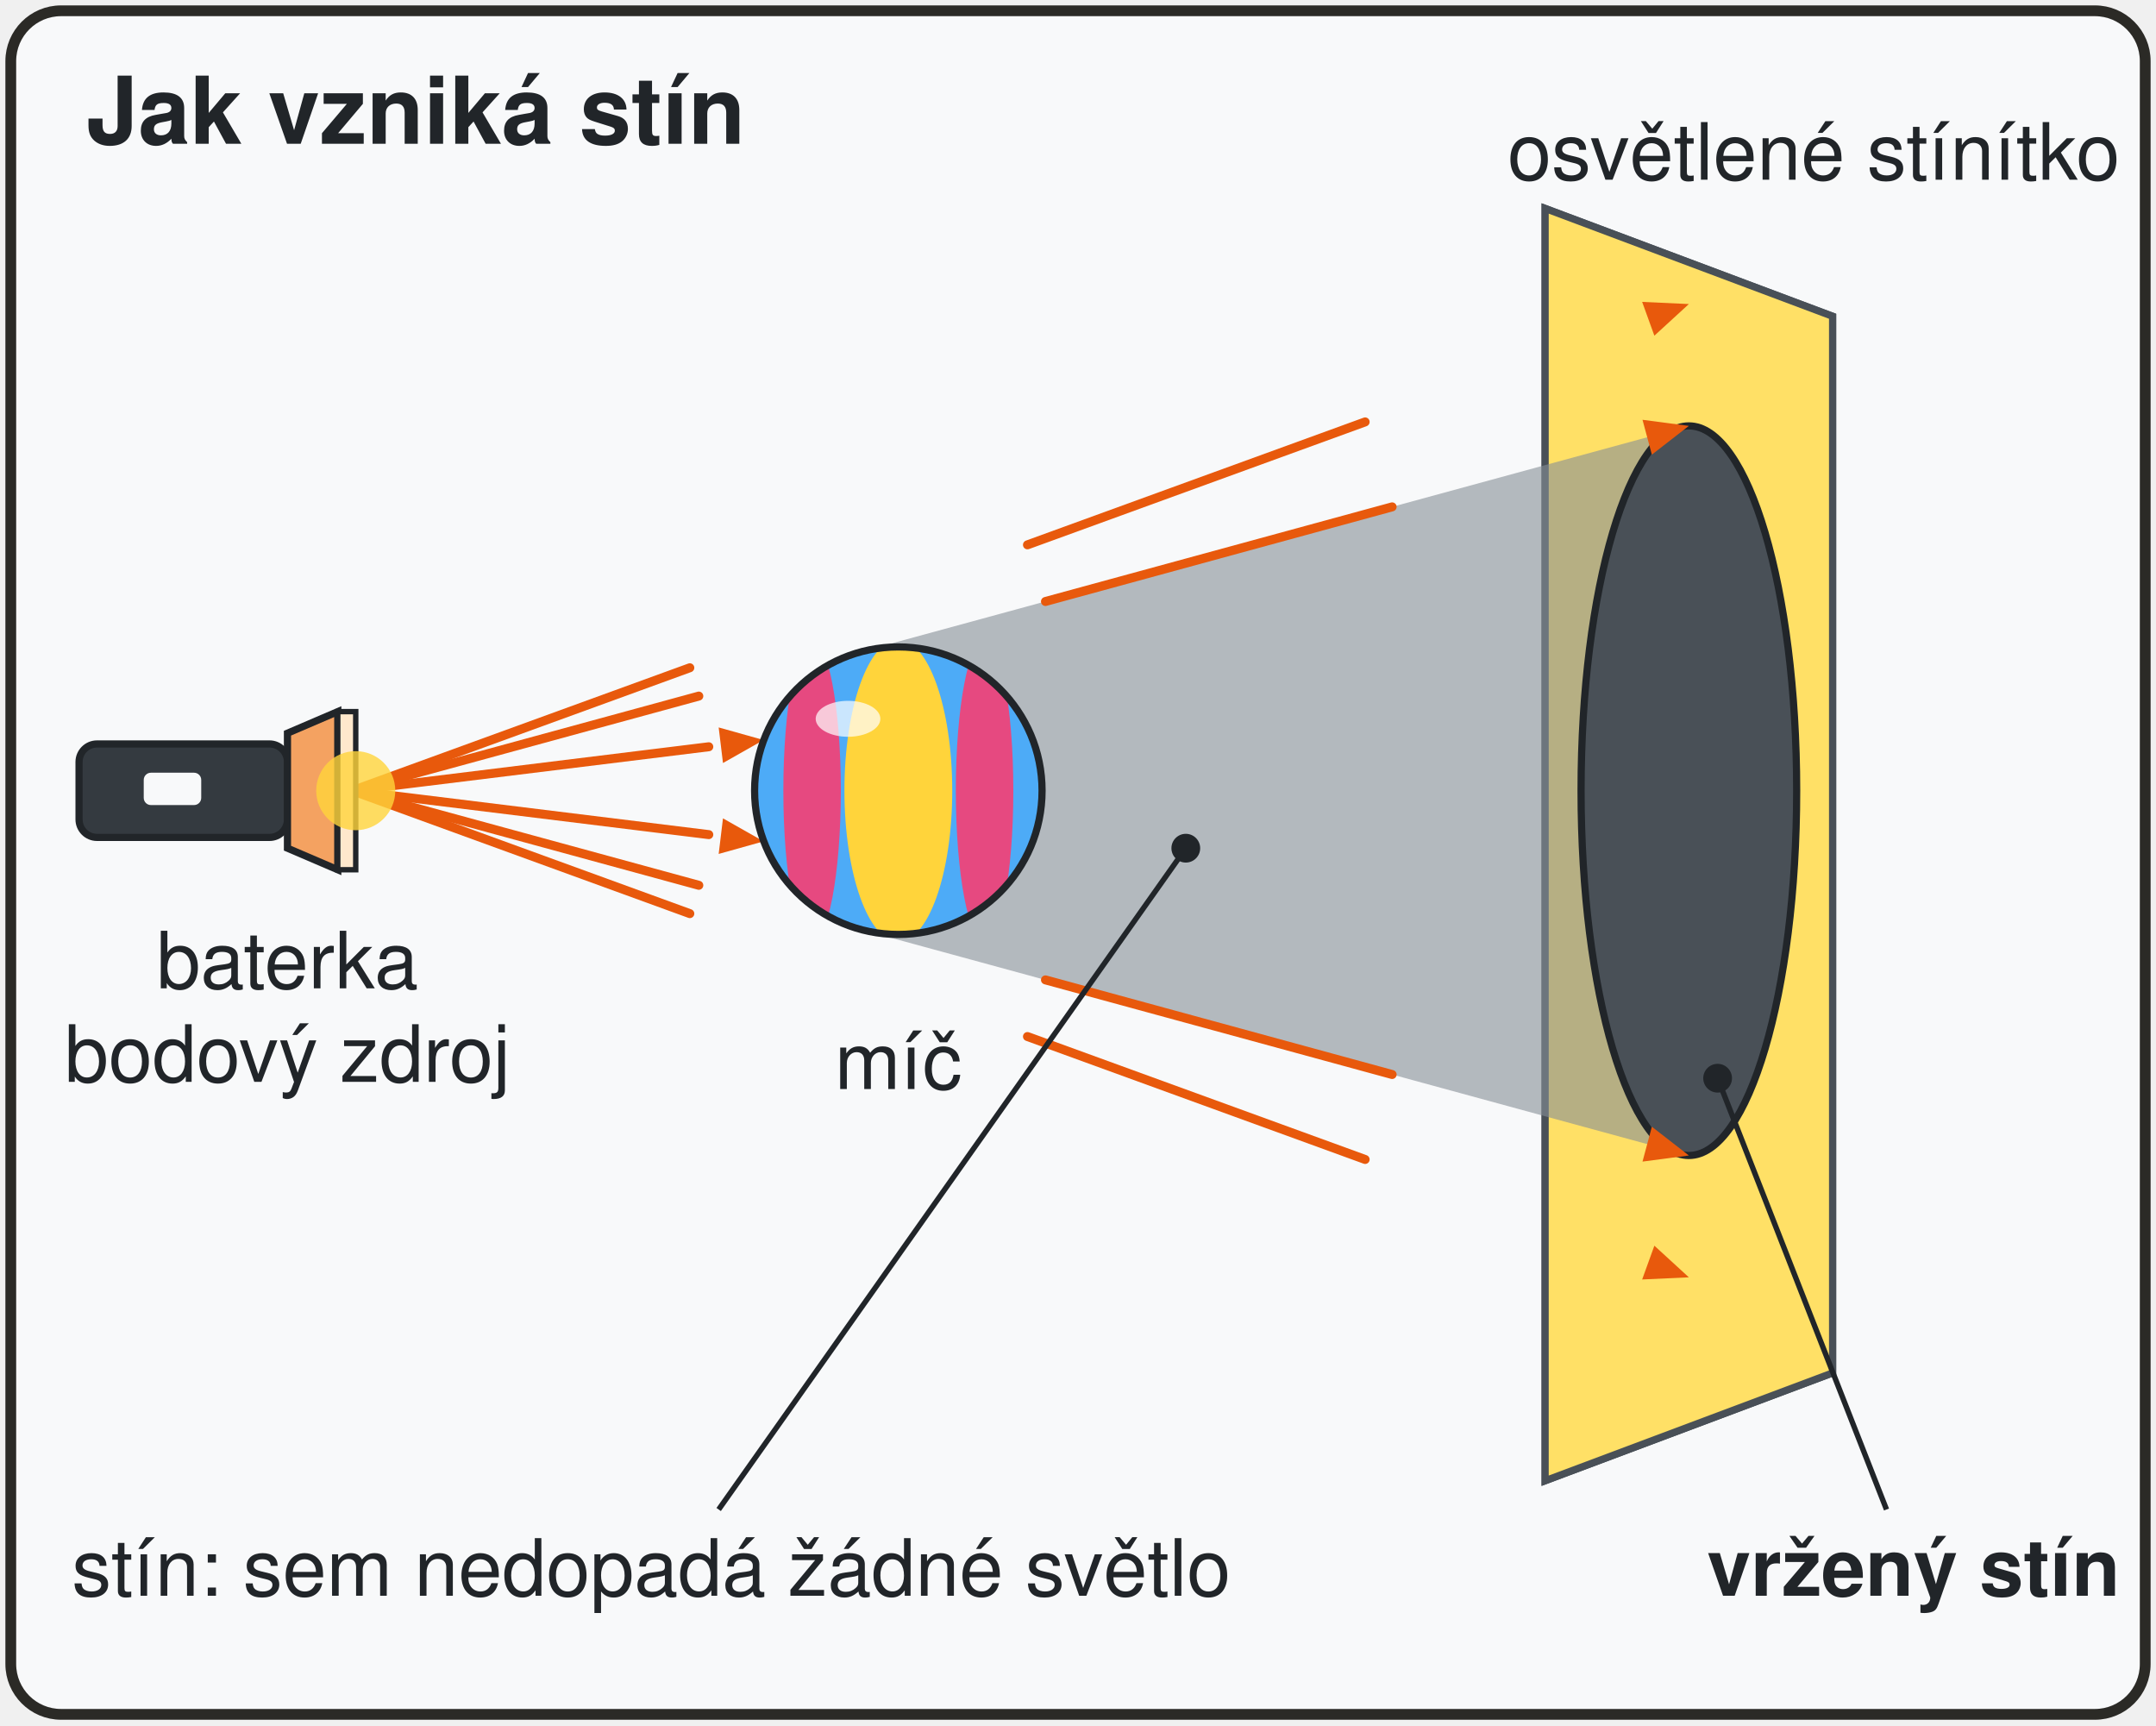
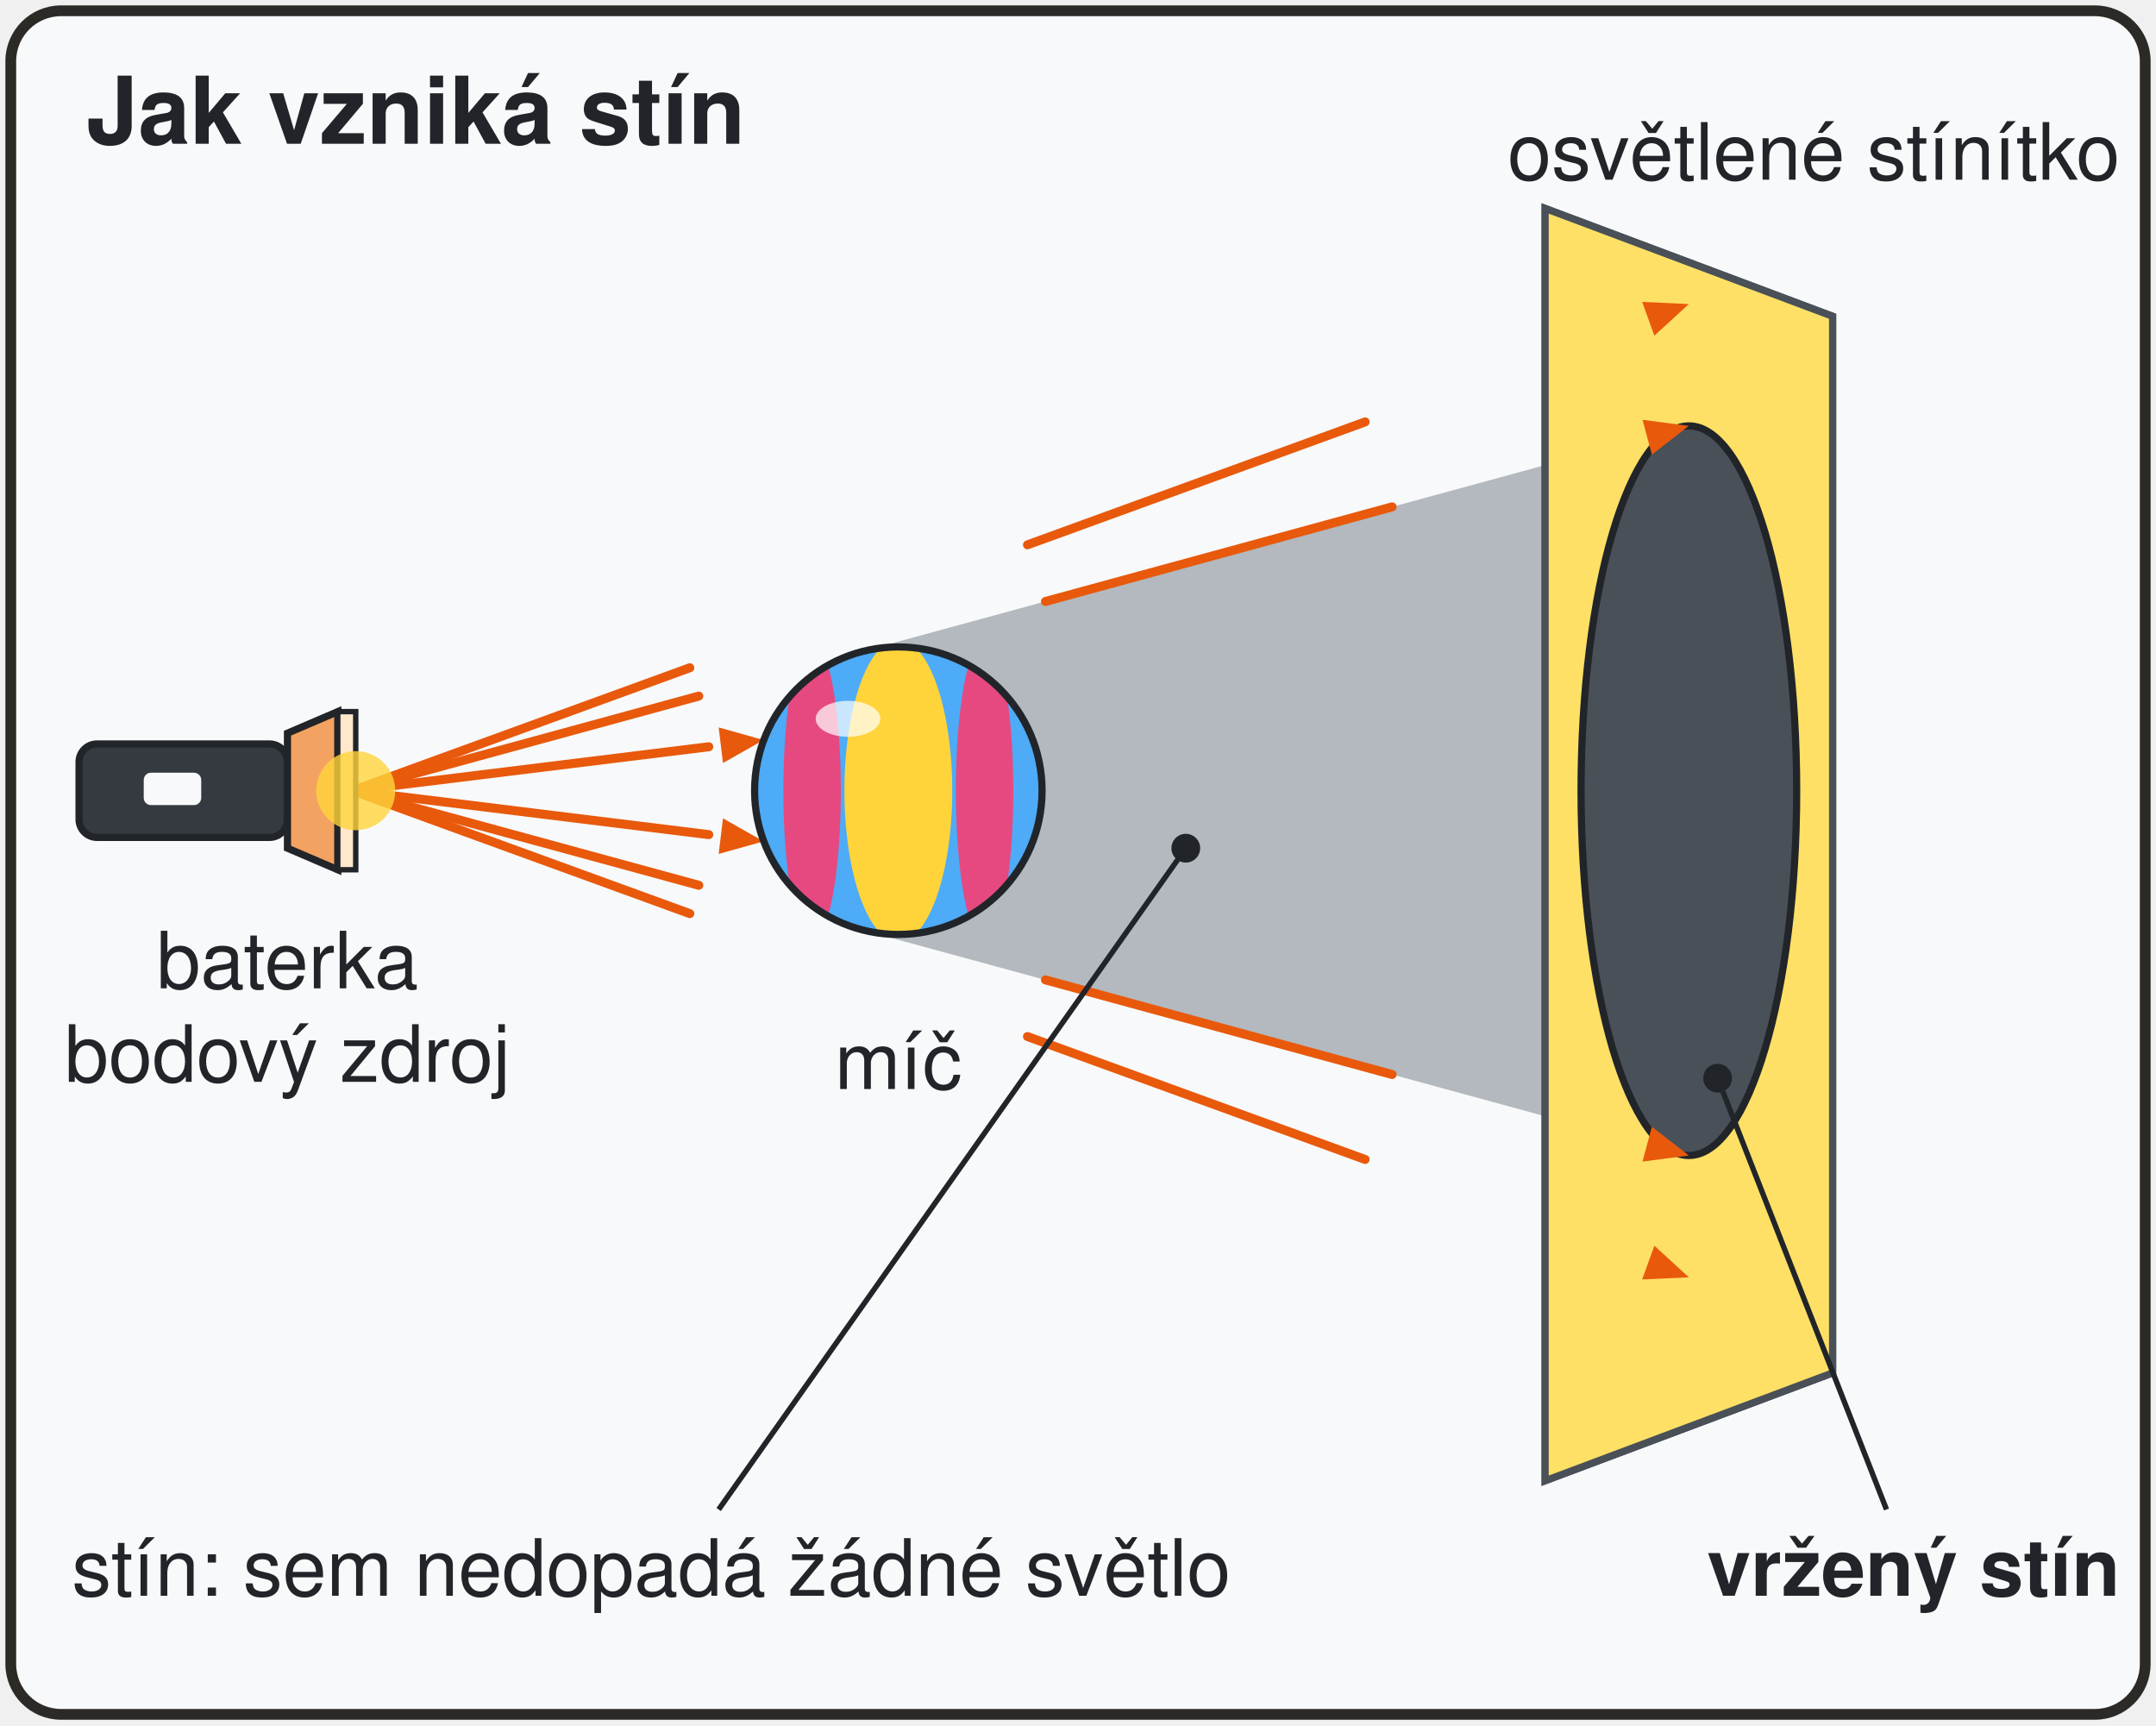
<svg xmlns="http://www.w3.org/2000/svg" viewBox="0 0 600 480" font-family="'Segoe UI', Helvetica, Arial, sans-serif" role="img" aria-label="Vznik stínu: baterka (bodový zdroj) svítí na míč. Paprsky jdou přímočaře, paprsky těsně kolem okraje míče určují hranici stínu. Za míčem vzniká stín, kam nedopadá žádné světlo, a na osvětleném stínítku tmavý vržený stín s ostrou hranicí. Animace: baterka se rozsvítí, paprsky se šíří a objeví se stín.">
  <style>
/* Animace (8 s, smyčka): rozsvícení, šíření paprsků, osvětlení stínítka, stín, popisky. Bez animace = koncový stav. */
.svit { animation: svit 8s linear infinite; }
.paprsek { stroke-dasharray: 100; animation: paprsek 8s linear infinite; }
.hrot { animation: hrot 8s linear infinite; }
.osvetleni { animation: osvetleni 8s linear infinite; }
.stin { animation: stin 8s linear infinite; }
.popisek { animation: popisek 8s linear infinite; }
@keyframes svit { 0%, 4% { opacity: 0; } 6%, 92% { opacity: 1; } 98%, 100% { opacity: 0; } }
@keyframes paprsek { 0%, 6% { stroke-dashoffset: 100; opacity: 1; } 26%, 92% { stroke-dashoffset: 0; opacity: 1; } 98% { stroke-dashoffset: 0; opacity: 0; } 100% { stroke-dashoffset: 100; opacity: 0; } }
@keyframes hrot { 0%, 25% { opacity: 0; } 28%, 92% { opacity: 1; } 98%, 100% { opacity: 0; } }
@keyframes osvetleni { 0%, 22% { opacity: 0; } 30%, 92% { opacity: 1; } 98%, 100% { opacity: 0; } }
@keyframes stin { 0%, 28% { opacity: 0; } 38%, 92% { opacity: 1; } 98%, 100% { opacity: 0; } }
@keyframes popisek { 0%, 42% { opacity: 0; } 50%, 92% { opacity: 1; } 98%, 100% { opacity: 0; } }
@media (prefers-reduced-motion: reduce) { .svit, .paprsek, .hrot, .osvetleni, .stin, .popisek { animation: none; } }
</style>
  <defs>
    <clipPath id="o1-mic">
      <circle cx="250" cy="220" r="40" />
    </clipPath>
  </defs>
  <rect x="3" y="3" width="594" height="474" rx="14" fill="#f8f9fa" stroke="#2b2a26" stroke-width="3" />
  <text x="24" y="40" font-size="26" font-weight="bold" fill="#212529">Jak vzniká stín</text>
  <text x="590" y="50" font-size="22" fill="#212529" text-anchor="end" class="popisek">osvětlené stínítko</text>
+   <polygon class="stin" points="239.4,181.4 470,118.5 470,321.5 239.4,258.6" fill="#868e96" opacity="0.6" />
  <polygon points="430,58 510,88 510,382 430,412" fill="#dee2e6" stroke="#495057" stroke-width="2" />
  <polygon points="430,58 510,88 510,382 430,412" fill="#ffe066" stroke="#495057" stroke-width="2" class="osvetleni" />
  <g class="stin">
-     <polygon points="239.4,181.4 470,118.5 470,321.5 239.4,258.6" fill="#868e96" opacity="0.6" />
    <ellipse cx="470" cy="220" rx="30" ry="101.5" fill="#495057" stroke="#212529" stroke-width="2" />
  </g>
  <g stroke="#e8590c" stroke-width="2.5" stroke-linecap="round">
    <line class="paprsek" pathLength="100" x1="98" y1="220" x2="470" y2="84.6" />
    <line class="paprsek" pathLength="100" x1="98" y1="220" x2="470" y2="355.4" />
    <line class="paprsek" pathLength="100" x1="98" y1="220" x2="470" y2="118.5" />
    <line class="paprsek" pathLength="100" x1="98" y1="220" x2="470" y2="321.5" />
    <line class="paprsek" pathLength="100" x1="98" y1="220" x2="212.5" y2="205.9" />
    <line class="paprsek" pathLength="100" x1="98" y1="220" x2="212.5" y2="234.1" />
  </g>
  <g fill="#e8590c" class="hrot">
    <polygon points="470,84.6 460.4,93.4 457.0,84.0" />
    <polygon points="470,355.4 457.0,356.0 460.4,346.6" />
    <polygon points="470,118.5 459.7,126.5 457.1,116.8" />
    <polygon points="470,321.5 457.1,323.2 459.7,313.5" />
    <polygon points="212.5,205.9 201.2,212.3 200.0,202.4" />
    <polygon points="212.5,234.1 200.0,237.6 201.2,227.7" />
  </g>
  <g clip-path="url(#o1-mic)">
    <circle cx="250" cy="220" r="40" fill="#4dabf7" />
    <ellipse cx="250" cy="220" rx="15" ry="42" fill="#ffd43b" />
    <ellipse cx="226" cy="220" rx="8" ry="42" fill="#e64980" />
    <ellipse cx="274" cy="220" rx="8" ry="42" fill="#e64980" />
    <ellipse cx="236" cy="200" rx="9" ry="5" fill="#ffffff" opacity="0.7" />
  </g>
  <circle cx="250" cy="220" r="40" fill="none" stroke="#212529" stroke-width="2" />
  <rect x="22" y="207" width="58" height="26" rx="5" fill="#343a40" stroke="#212529" stroke-width="2" />
  <rect x="40" y="215" width="16" height="9" rx="2" fill="#f8f9fa" />
  <polygon points="80,204 94,198 94,242 80,236" fill="#f4a261" stroke="#212529" stroke-width="2" />
  <rect x="94" y="198" width="5" height="44" fill="#ffe8cc" stroke="#212529" stroke-width="1.5" />
  <circle cx="99" cy="220" r="11" fill="#ffd43b" opacity="0.8" class="svit" />
  <text x="80" y="275" font-size="22" fill="#212529" text-anchor="middle">baterka</text>
  <text x="80" y="301" font-size="22" fill="#212529" text-anchor="middle">bodový zdroj</text>
  <text x="250" y="303" font-size="22" fill="#212529" text-anchor="middle">míč</text>
  <g class="popisek">
    <line x1="200" y1="420" x2="330" y2="236" stroke="#212529" stroke-width="1.5" />
    <circle cx="330" cy="236" r="4" fill="#212529" />
    <text x="20" y="444" font-size="22" fill="#212529">stín: sem nedopadá žádné světlo</text>
    <line x1="525" y1="420" x2="478" y2="300" stroke="#212529" stroke-width="1.5" />
    <circle cx="478" cy="300" r="4" fill="#212529" />
    <text x="590" y="444" font-size="22" font-weight="bold" fill="#212529" text-anchor="end">vržený stín</text>
  </g>
</svg>
